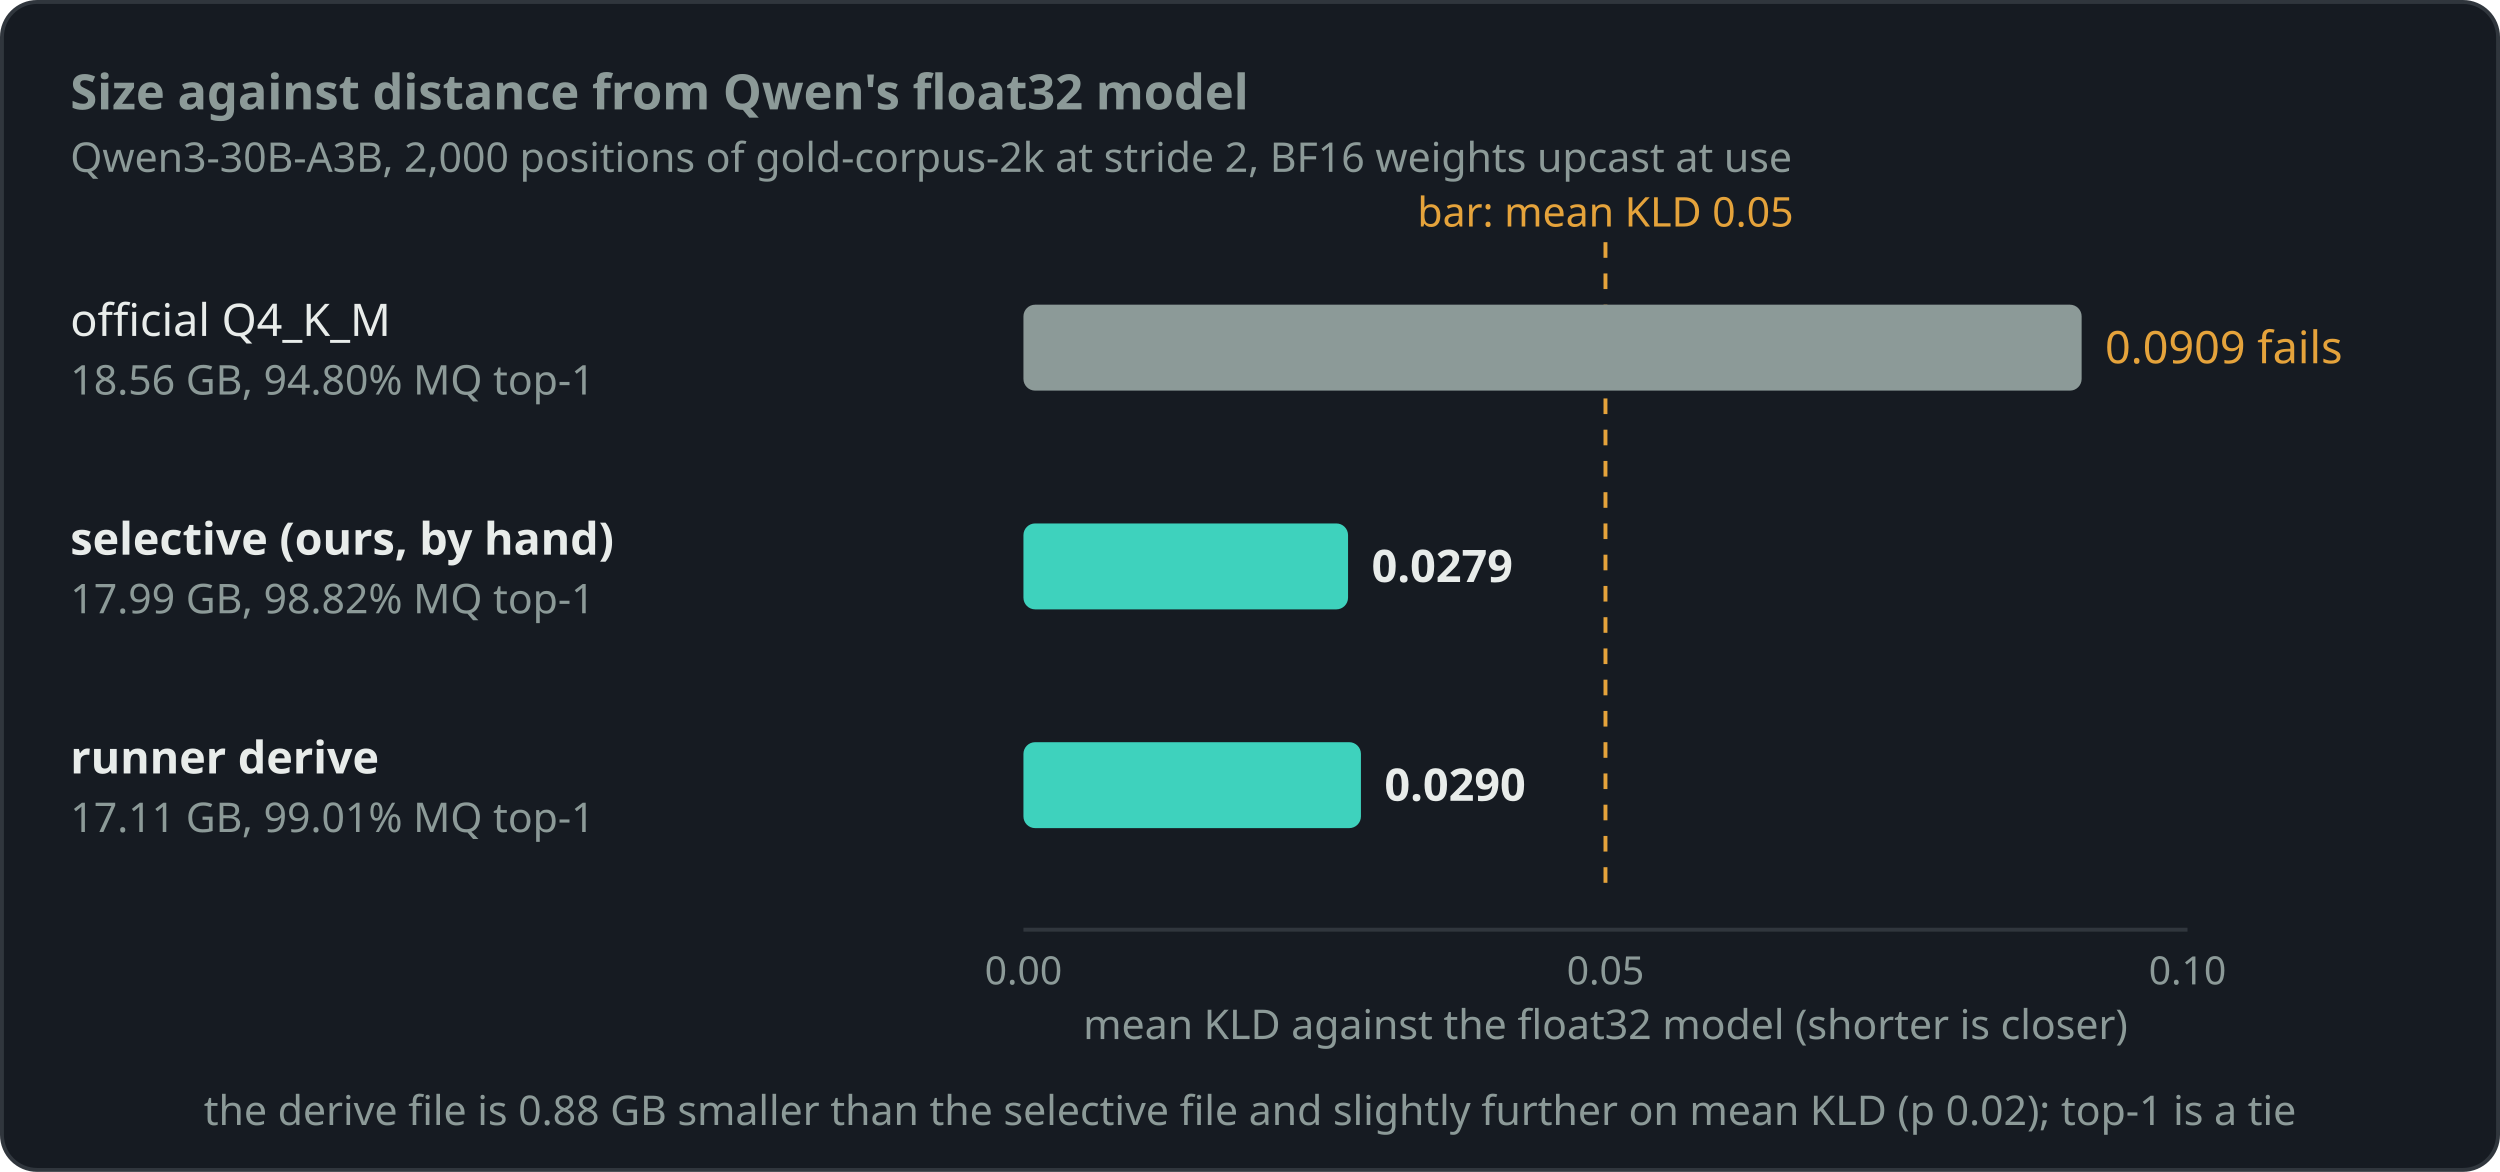
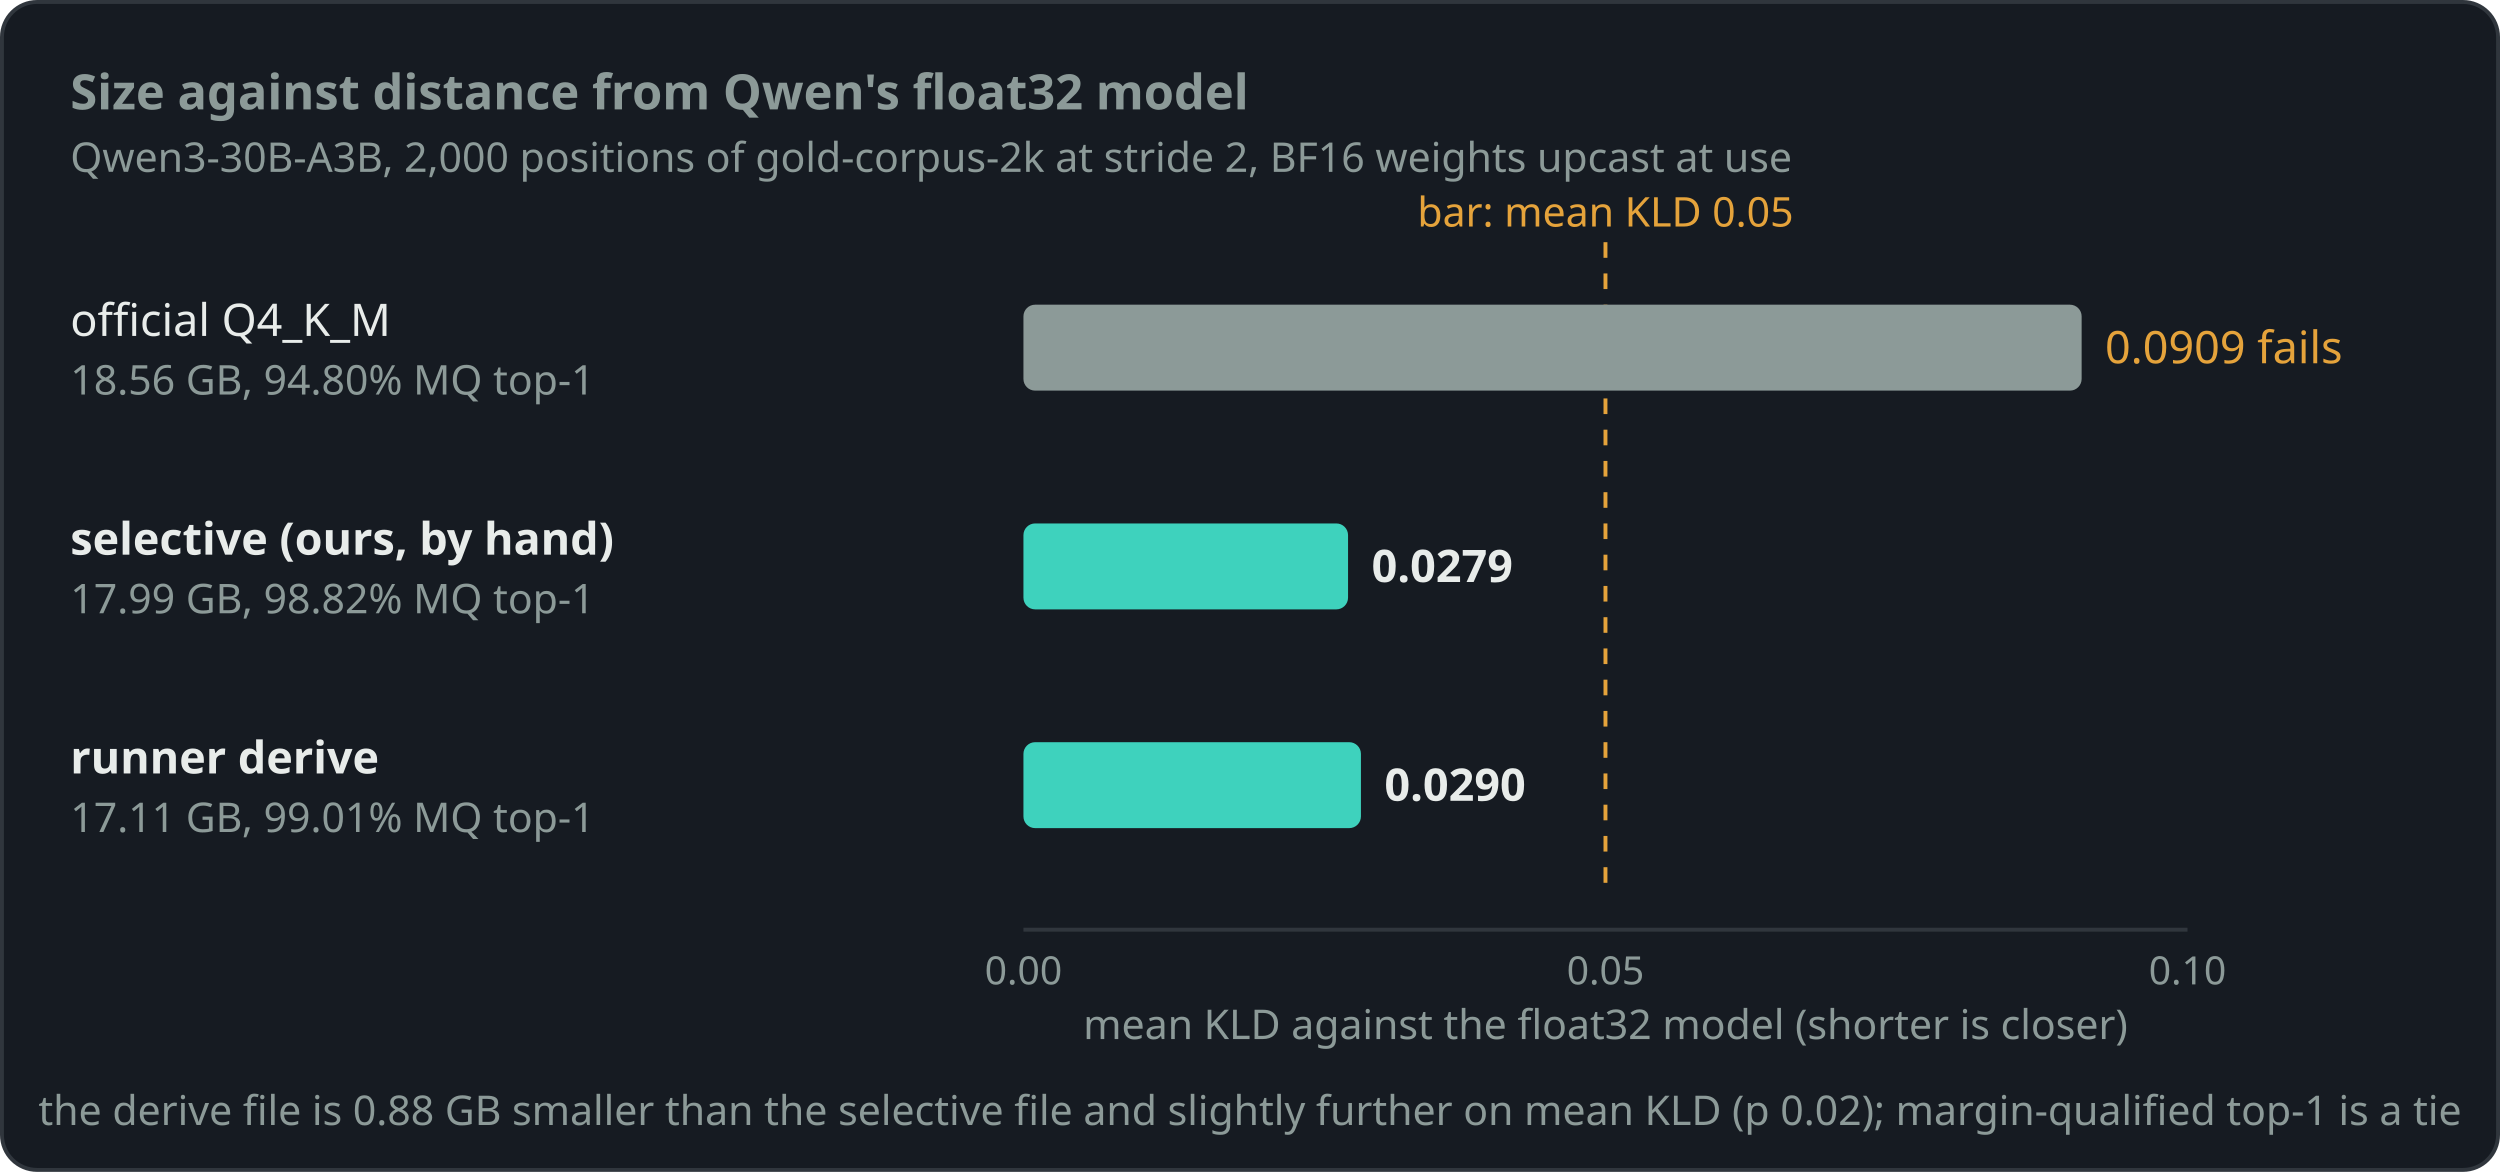
<svg xmlns="http://www.w3.org/2000/svg" viewBox="0 0 640 300" width="640" height="300" role="img" aria-labelledby="t">
  <rect x="0.5" y="0.5" width="639" height="299" rx="9" fill="#161B22" stroke="#30363D" />
  <text x="18" y="28" text-anchor="start" font-family="-apple-system, BlinkMacSystemFont, 'Segoe UI', 'Noto Sans', Helvetica, Arial, sans-serif" font-size="12.5" font-weight="600" fill="#8C9A98">Size against distance from Qwen's float32 model</text>
  <text x="18" y="44" text-anchor="start" font-family="-apple-system, BlinkMacSystemFont, 'Segoe UI', 'Noto Sans', Helvetica, Arial, sans-serif" font-size="10.5" fill="#8C9A98">Qwen3-30B-A3B, 2,000 positions of gold-corpus-2k at stride 2, BF16 weights upcast at use</text>
  <line x1="411.0" y1="62" x2="411.0" y2="226" stroke="#E5A33B" stroke-dasharray="4 4" />
  <text x="411.0" y="58" text-anchor="middle" font-family="-apple-system, BlinkMacSystemFont, 'Segoe UI', 'Noto Sans', Helvetica, Arial, sans-serif" font-size="10.5" fill="#E5A33B">bar: mean KLD 0.05</text>
  <text x="18" y="86" text-anchor="start" font-family="-apple-system, BlinkMacSystemFont, 'Segoe UI', 'Noto Sans', Helvetica, Arial, sans-serif" font-size="11.5" fill="#E8ECEA">official Q4_K_M</text>
  <text x="18" y="101" text-anchor="start" font-family="-apple-system, BlinkMacSystemFont, 'Segoe UI', 'Noto Sans', Helvetica, Arial, sans-serif" font-size="10.5" fill="#8C9A98">18.56 GB, 94.80% MQ top-1</text>
  <rect x="262" y="78" width="270.9" height="22" rx="3" fill="#8C9A98" />
  <text x="538.882" y="93" text-anchor="start" font-family="-apple-system, BlinkMacSystemFont, 'Segoe UI', 'Noto Sans', Helvetica, Arial, sans-serif" font-size="11.5" fill="#E5A33B">0.0909  fails</text>
  <text x="18" y="142" text-anchor="start" font-family="-apple-system, BlinkMacSystemFont, 'Segoe UI', 'Noto Sans', Helvetica, Arial, sans-serif" font-size="11.5" font-weight="600" fill="#E8ECEA">selective (ours, by hand)</text>
  <text x="18" y="157" text-anchor="start" font-family="-apple-system, BlinkMacSystemFont, 'Segoe UI', 'Noto Sans', Helvetica, Arial, sans-serif" font-size="10.5" fill="#8C9A98">17.99 GB, 98.82% MQ top-1</text>
  <rect x="262" y="134" width="83.1" height="22" rx="3" fill="#3ED2BD" />
  <text x="351.142" y="149" text-anchor="start" font-family="-apple-system, BlinkMacSystemFont, 'Segoe UI', 'Noto Sans', Helvetica, Arial, sans-serif" font-size="11.5" font-weight="600" fill="#E8ECEA">0.0279</text>
  <text x="18" y="198" text-anchor="start" font-family="-apple-system, BlinkMacSystemFont, 'Segoe UI', 'Noto Sans', Helvetica, Arial, sans-serif" font-size="11.5" font-weight="600" fill="#E8ECEA">runner derive</text>
  <text x="18" y="213" text-anchor="start" font-family="-apple-system, BlinkMacSystemFont, 'Segoe UI', 'Noto Sans', Helvetica, Arial, sans-serif" font-size="10.5" fill="#8C9A98">17.11 GB, 99.01% MQ top-1</text>
  <rect x="262" y="190" width="86.4" height="22" rx="3" fill="#3ED2BD" />
  <text x="354.42" y="205" text-anchor="start" font-family="-apple-system, BlinkMacSystemFont, 'Segoe UI', 'Noto Sans', Helvetica, Arial, sans-serif" font-size="11.5" font-weight="600" fill="#E8ECEA">0.0290</text>
  <line x1="262" y1="238" x2="560" y2="238" stroke="#30363D" />
  <text x="262.0" y="252" text-anchor="middle" font-family="-apple-system, BlinkMacSystemFont, 'Segoe UI', 'Noto Sans', Helvetica, Arial, sans-serif" font-size="10" fill="#8C9A98">0.00</text>
  <text x="411.0" y="252" text-anchor="middle" font-family="-apple-system, BlinkMacSystemFont, 'Segoe UI', 'Noto Sans', Helvetica, Arial, sans-serif" font-size="10" fill="#8C9A98">0.05</text>
  <text x="560.0" y="252" text-anchor="middle" font-family="-apple-system, BlinkMacSystemFont, 'Segoe UI', 'Noto Sans', Helvetica, Arial, sans-serif" font-size="10" fill="#8C9A98">0.10</text>
  <text x="411.0" y="266" text-anchor="middle" font-family="-apple-system, BlinkMacSystemFont, 'Segoe UI', 'Noto Sans', Helvetica, Arial, sans-serif" font-size="10.5" fill="#8C9A98">mean KLD against the float32 model (shorter is closer)</text>
-   <text x="320" y="288" text-anchor="middle" font-family="-apple-system, BlinkMacSystemFont, 'Segoe UI', 'Noto Sans', Helvetica, Arial, sans-serif" font-size="10.5" fill="#8C9A98">the derive file is 0.88 GB smaller than the selective file and slightly further on mean KLD (p 0.02); top-1 is a tie</text>
+   <text x="320" y="288" text-anchor="middle" font-family="-apple-system, BlinkMacSystemFont, 'Segoe UI', 'Noto Sans', Helvetica, Arial, sans-serif" font-size="10.5" fill="#8C9A98">the derive file is 0.88 GB smaller than the selective file and slightly further on mean KLD (p 0.02); margin-qualified top-1 is a tie</text>
</svg>
